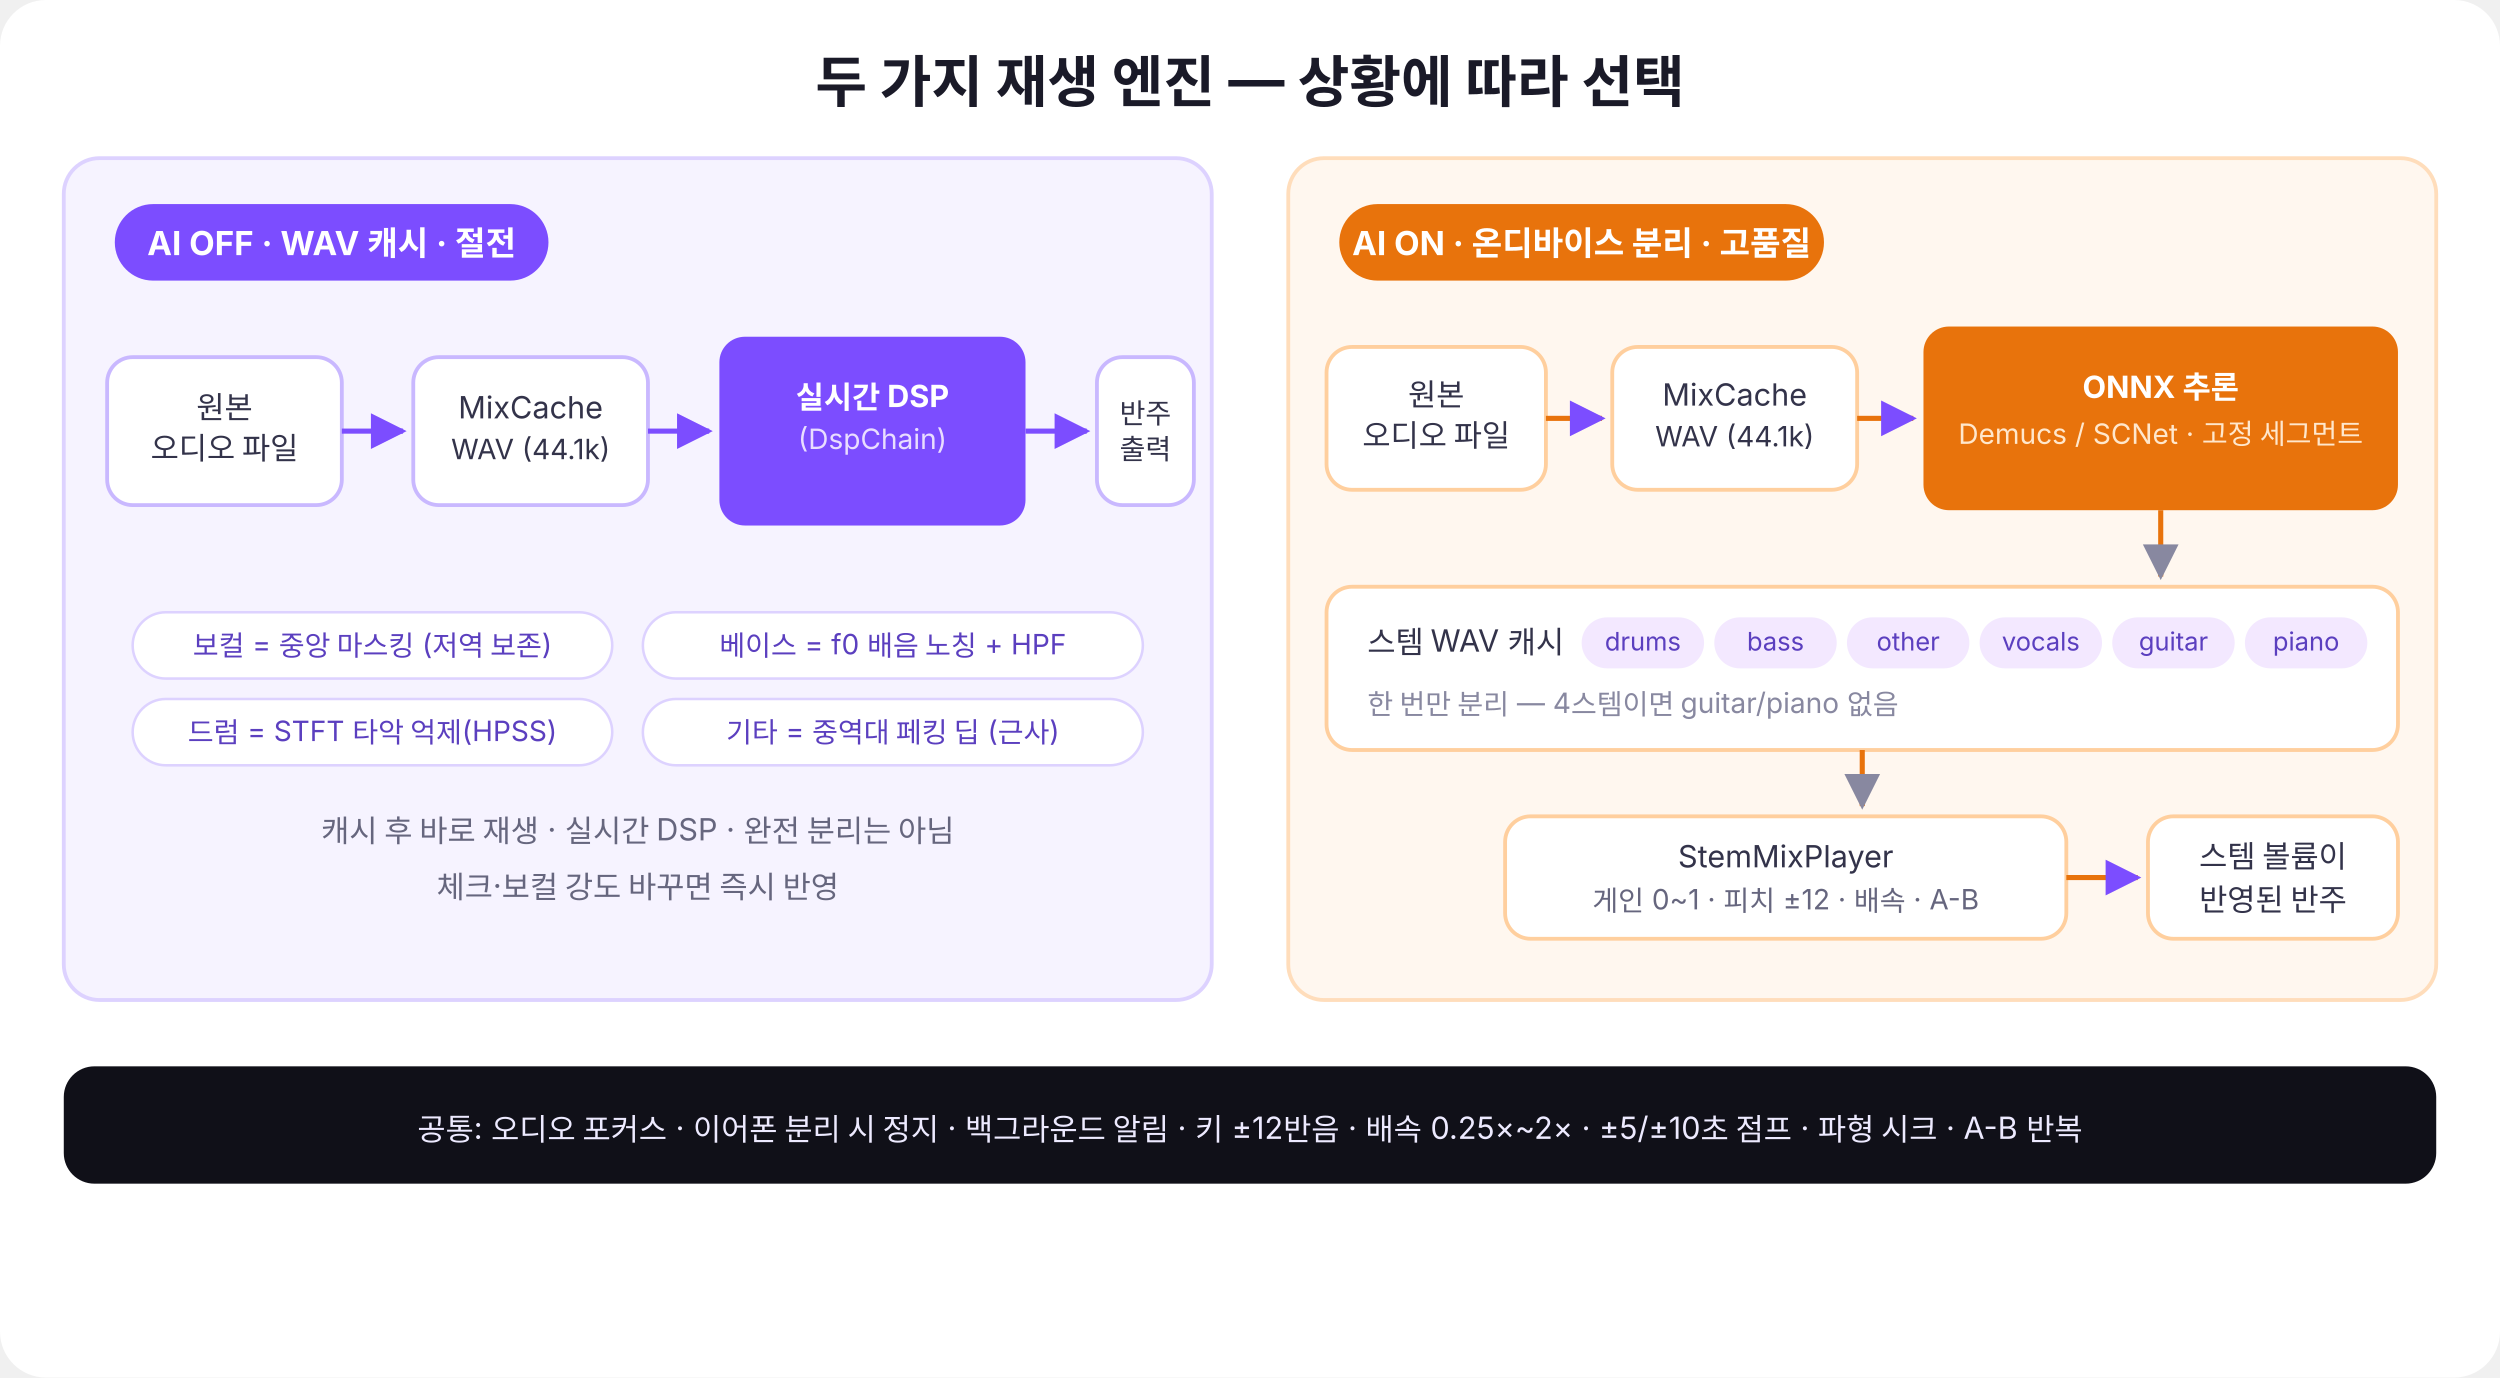
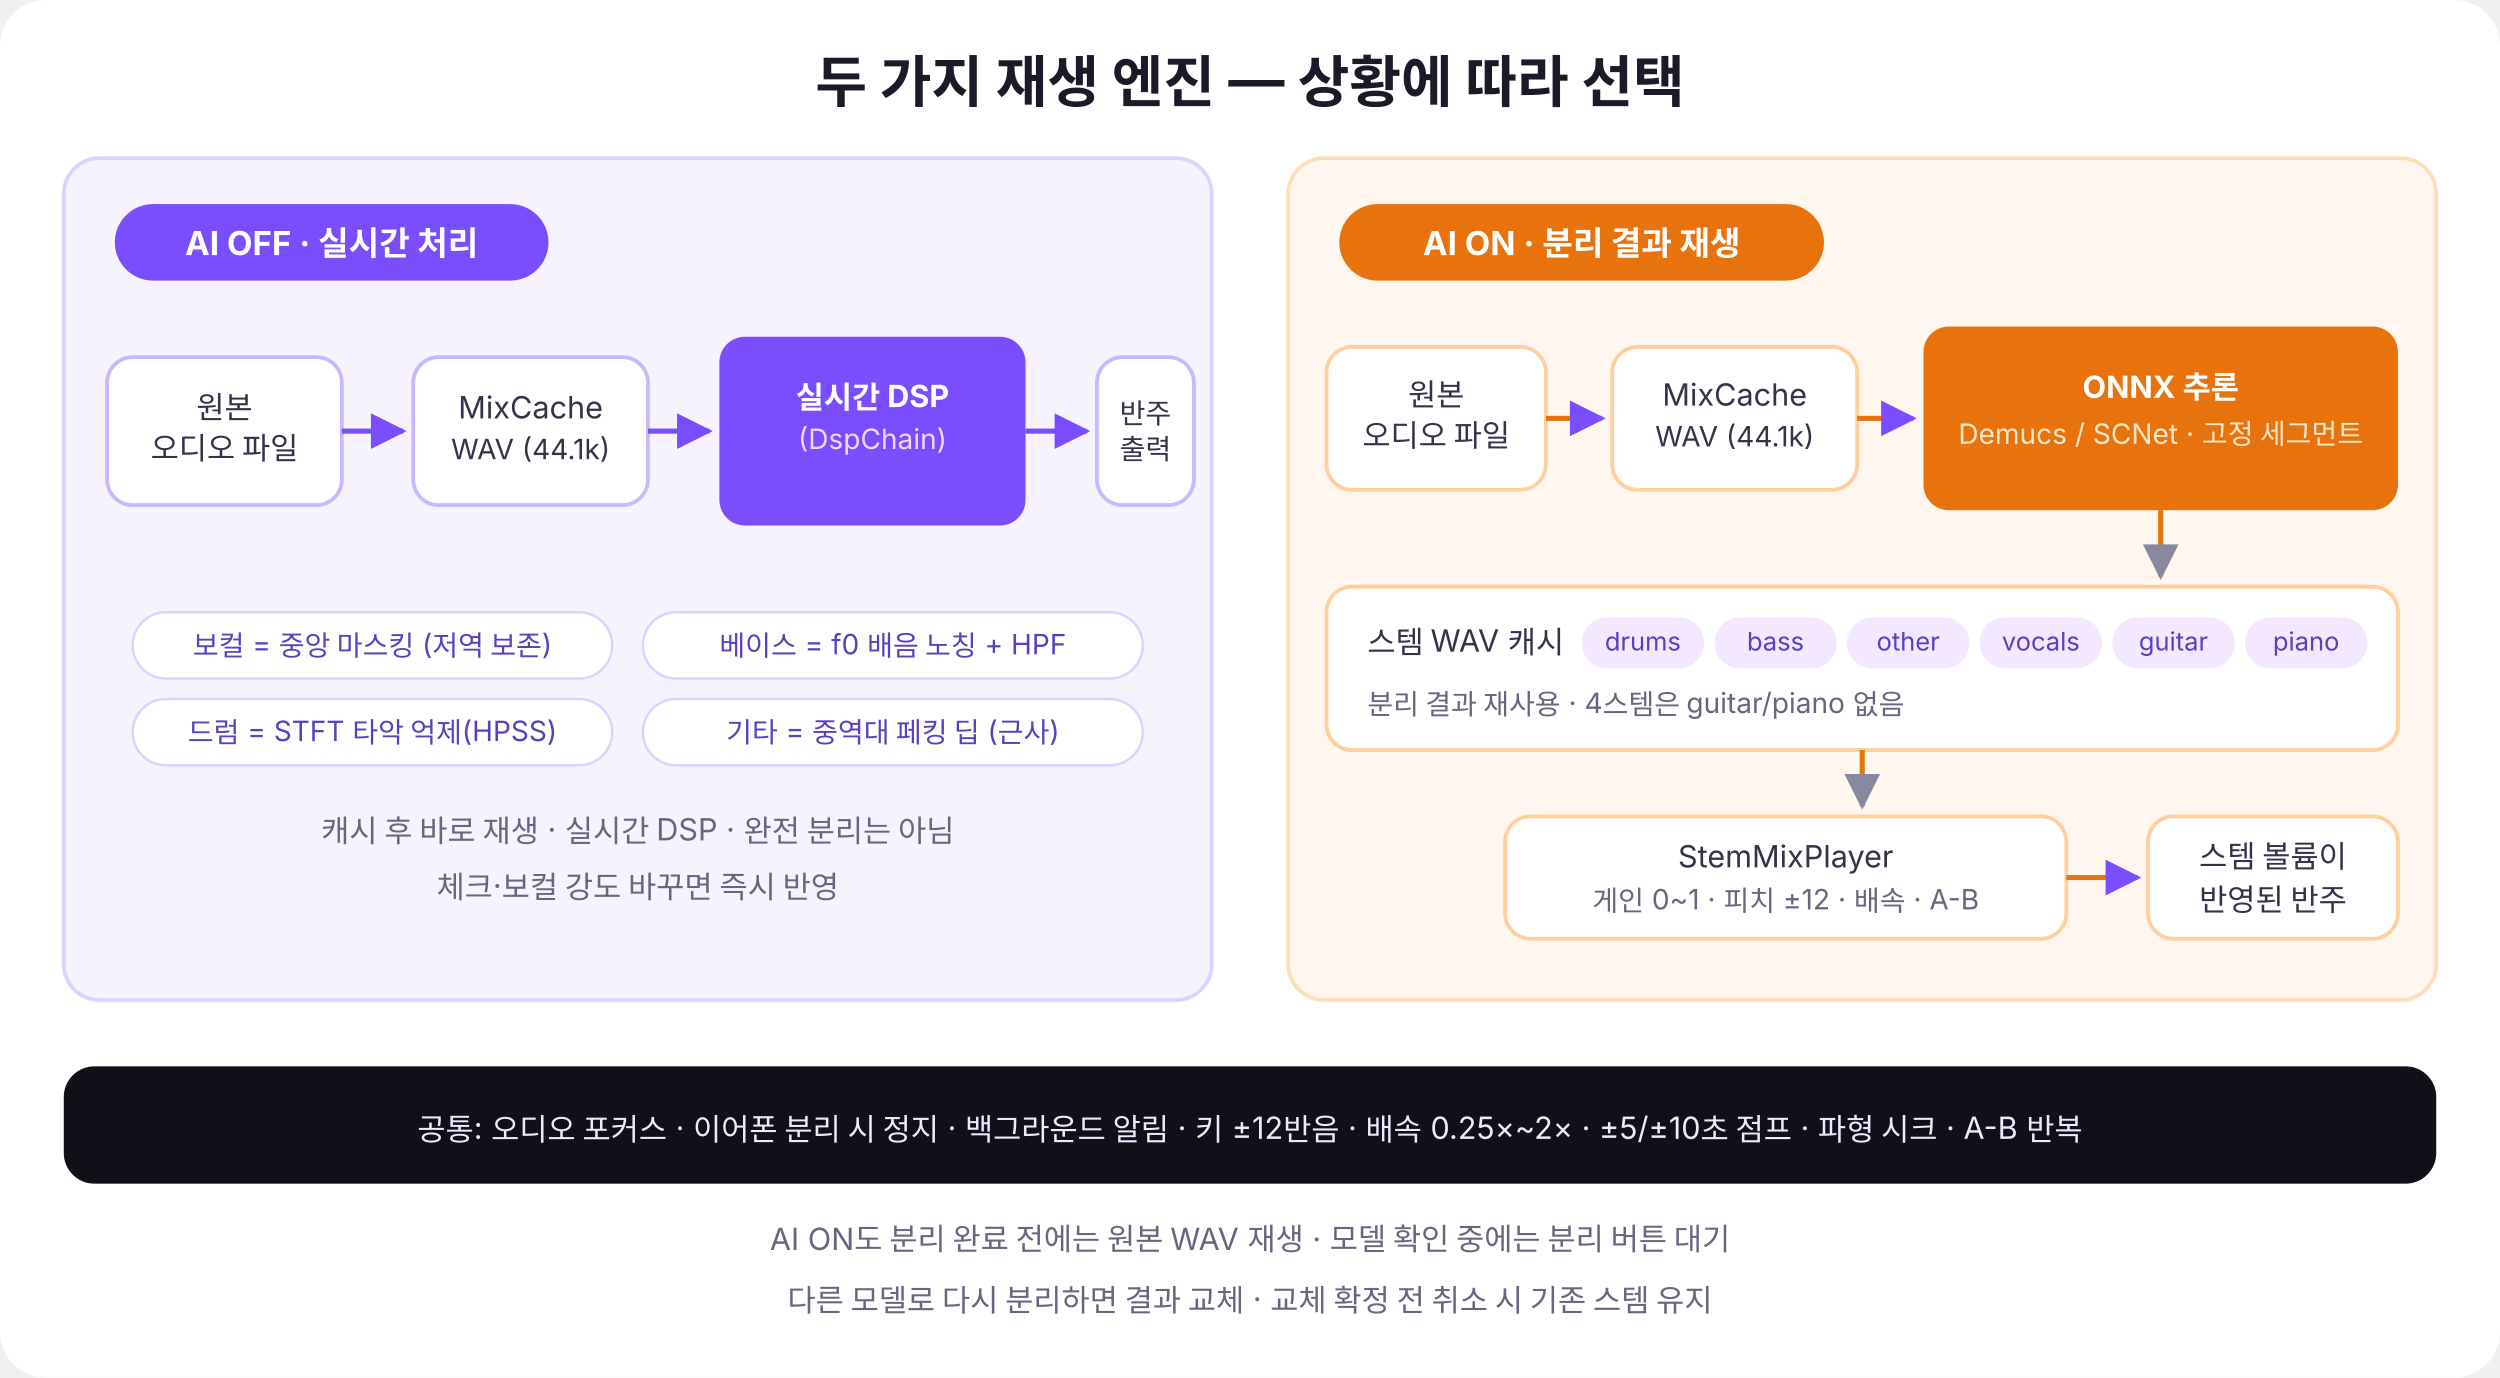
<svg xmlns="http://www.w3.org/2000/svg" width="980" height="540" viewBox="0 0 980 540">
  <defs>
    <marker id="ar" viewBox="0 0 10 10" refX="9" refY="5" markerWidth="7" markerHeight="7" orient="auto">
      <path d="M0,0 L10,5 L0,10 z" fill="#7C4DFF" />
    </marker>
    <marker id="arg" viewBox="0 0 10 10" refX="9" refY="5" markerWidth="7" markerHeight="7" orient="auto">
      <path d="M0,0 L10,5 L0,10 z" fill="#8888a0" />
    </marker>
  </defs>
  <rect x="0" y="0" width="980" height="540" rx="18" fill="#ffffff" />
  <text x="490" y="40" font-family="-apple-system,'Segoe UI',sans-serif" font-size="22" font-weight="bold" fill="#1a1a28" text-anchor="middle">두 가지 재생 엔진 — 상황에 따라 선택</text>
  <rect x="25" y="62" width="450" height="330" rx="14" fill="#F6F3FF" stroke="#DDD2FF" stroke-width="1.5" />
  <rect x="45" y="80" width="170" height="30" rx="15" fill="#7C4DFF" />
-   <text x="130" y="100" font-family="-apple-system,'Segoe UI',sans-serif" font-size="13" font-weight="bold" fill="#ffffff" text-anchor="middle">AI OFF · WAV 캐시 · 절전</text>
+   <text x="130" y="100" font-family="-apple-system,'Segoe UI',sans-serif" font-size="13" font-weight="bold" fill="#ffffff" text-anchor="middle">AI OFF · 실시간 처리</text>
  <g font-family="-apple-system,'Segoe UI',sans-serif" font-size="12">
    <rect x="42" y="140" width="92" height="58" rx="10" fill="#ffffff" stroke="#C9B8FF" stroke-width="1.5" />
    <text x="88" y="164" text-anchor="middle" fill="#33334a">원본</text>
    <text x="88" y="180" text-anchor="middle" fill="#33334a">오디오 파일</text>
    <line x1="134" y1="169" x2="158" y2="169" stroke="#7C4DFF" stroke-width="2" marker-end="url(#ar)" />
    <rect x="162" y="140" width="92" height="58" rx="10" fill="#ffffff" stroke="#C9B8FF" stroke-width="1.5" />
    <text x="208" y="164" text-anchor="middle" fill="#33334a">MixCache</text>
    <text x="208" y="180" text-anchor="middle" fill="#33334a" font-size="11">WAV (44.1k)</text>
    <line x1="254" y1="169" x2="278" y2="169" stroke="#7C4DFF" stroke-width="2" marker-end="url(#ar)" />
    <rect x="282" y="132" width="120" height="74" rx="10" fill="#7C4DFF" />
    <text x="342" y="160" text-anchor="middle" fill="#ffffff" font-weight="bold">실시간 DSP</text>
    <text x="342" y="176" text-anchor="middle" fill="#E9DDFF" font-size="11">(DspChain)</text>
    <line x1="402" y1="169" x2="426" y2="169" stroke="#7C4DFF" stroke-width="2" marker-end="url(#ar)" />
    <rect x="430" y="140" width="38" height="58" rx="10" fill="#ffffff" stroke="#C9B8FF" stroke-width="1.5" />
    <text x="449" y="166" text-anchor="middle" fill="#33334a" font-size="11">반주</text>
    <text x="449" y="180" text-anchor="middle" fill="#33334a" font-size="11">출력</text>
    <g font-size="11">
      <rect x="52" y="240" width="188" height="26" rx="13" fill="#ffffff" stroke="#DDD2FF" />
      <text x="146" y="257" text-anchor="middle" fill="#5B3FBF">보컬 = 중앙 마스킹 (저역 보존)</text>
      <rect x="252" y="240" width="196" height="26" rx="13" fill="#ffffff" stroke="#DDD2FF" />
      <text x="350" y="257" text-anchor="middle" fill="#5B3FBF">베이스 = f0 배음 노칭 + HPF</text>
      <rect x="52" y="274" width="188" height="26" rx="13" fill="#ffffff" stroke="#DDD2FF" />
      <text x="146" y="291" text-anchor="middle" fill="#5B3FBF">드럼 = STFT 타악 억제(HPSS)</text>
      <rect x="252" y="274" width="196" height="26" rx="13" fill="#ffffff" stroke="#DDD2FF" />
      <text x="350" y="291" text-anchor="middle" fill="#5B3FBF">기타 = 중역대 페킹 딥 (근사)</text>
    </g>
    <text x="250" y="330" text-anchor="middle" font-size="12" fill="#66667e">캐시 후 바로 재생 · 실시간 DSP · 완전 분리는 아님</text>
    <text x="250" y="352" text-anchor="middle" font-size="12" fill="#66667e">체크·보컬 강도 바꾸면 즉시 반영</text>
  </g>
  <rect x="505" y="62" width="450" height="330" rx="14" fill="#FFF7EF" stroke="#FFDDBB" stroke-width="1.5" />
  <rect x="525" y="80" width="190" height="30" rx="15" fill="#E8730C" />
-   <text x="620" y="100" font-family="-apple-system,'Segoe UI',sans-serif" font-size="13" font-weight="bold" fill="#ffffff" text-anchor="middle">AI ON · 온디바이스 분리 · 고품질</text>
+   <text x="620" y="100" font-family="-apple-system,'Segoe UI',sans-serif" font-size="13" font-weight="bold" fill="#ffffff" text-anchor="middle">AI ON · 분리 결과 재생</text>
  <g font-family="-apple-system,'Segoe UI',sans-serif" font-size="12">
    <rect x="520" y="136" width="86" height="56" rx="10" fill="#ffffff" stroke="#FFCF9E" stroke-width="1.5" />
    <text x="563" y="159" text-anchor="middle" fill="#33334a">원본</text>
    <text x="563" y="175" text-anchor="middle" fill="#33334a">오디오 파일</text>
    <line x1="606" y1="164" x2="628" y2="164" stroke="#E8730C" stroke-width="2" marker-end="url(#ar)" />
    <rect x="632" y="136" width="96" height="56" rx="10" fill="#ffffff" stroke="#FFCF9E" stroke-width="1.5" />
    <text x="680" y="159" text-anchor="middle" fill="#33334a">MixCache</text>
    <text x="680" y="175" text-anchor="middle" fill="#33334a" font-size="11">WAV (44.1k)</text>
    <line x1="728" y1="164" x2="750" y2="164" stroke="#E8730C" stroke-width="2" marker-end="url(#ar)" />
    <rect x="754" y="128" width="186" height="72" rx="10" fill="#E8730C" />
    <text x="847" y="156" text-anchor="middle" fill="#ffffff" font-weight="bold">ONNX 추론</text>
    <text x="847" y="174" text-anchor="middle" fill="#FFE7CC" font-size="11">Demucs / SCNet · 고정 세그먼트</text>
    <line x1="847" y1="200" x2="847" y2="226" stroke="#E8730C" stroke-width="2" marker-end="url(#arg)" />
    <rect x="520" y="230" width="420" height="64" rx="10" fill="#ffffff" stroke="#FFCF9E" stroke-width="1.5" />
    <text x="536" y="256" fill="#33334a" font-size="12">스템 WAV 캐시</text>
    <g font-size="10">
      <rect x="620" y="242" width="48" height="20" rx="10" fill="#F3E8FF" />
      <text x="644" y="255" text-anchor="middle" fill="#5B3FBF">drums</text>
      <rect x="672" y="242" width="48" height="20" rx="10" fill="#F3E8FF" />
      <text x="696" y="255" text-anchor="middle" fill="#5B3FBF">bass</text>
      <rect x="724" y="242" width="48" height="20" rx="10" fill="#F3E8FF" />
      <text x="748" y="255" text-anchor="middle" fill="#5B3FBF">other</text>
      <rect x="776" y="242" width="48" height="20" rx="10" fill="#F3E8FF" />
      <text x="800" y="255" text-anchor="middle" fill="#5B3FBF">vocals</text>
      <rect x="828" y="242" width="48" height="20" rx="10" fill="#F3E8FF" />
      <text x="852" y="255" text-anchor="middle" fill="#5B3FBF">guitar</text>
      <rect x="880" y="242" width="48" height="20" rx="10" fill="#F3E8FF" />
      <text x="904" y="255" text-anchor="middle" fill="#5B3FBF">piano</text>
    </g>
-     <text x="536" y="280" font-size="11" fill="#8888a0">한 번만 분리 — 4스템이면 guitar/piano 없음</text>
+     <text x="536" y="280" font-size="11" fill="#66667e">분리 결과 재사용 · 4스템은 guitar/piano 없음</text>
    <line x1="730" y1="294" x2="730" y2="316" stroke="#E8730C" stroke-width="2" marker-end="url(#arg)" />
    <rect x="590" y="320" width="220" height="48" rx="10" fill="#ffffff" stroke="#FFCF9E" stroke-width="1.5" />
    <text x="700" y="340" text-anchor="middle" fill="#33334a">StemMixPlayer</text>
    <text x="700" y="357" text-anchor="middle" fill="#66667e" font-size="11">게인 0~1 · 피치 ±12 · 배속 · A-B</text>
    <line x1="810" y1="344" x2="838" y2="344" stroke="#E8730C" stroke-width="2" marker-end="url(#ar)" />
    <rect x="842" y="320" width="98" height="48" rx="10" fill="#ffffff" stroke="#FFCF9E" stroke-width="1.5" />
    <text x="891" y="340" text-anchor="middle" fill="#33334a">스템 볼륨이</text>
    <text x="891" y="357" text-anchor="middle" fill="#33334a">반영된 반주</text>
  </g>
  <rect x="25" y="418" width="930" height="46" rx="12" fill="#101018" />
  <text x="490" y="447" font-family="-apple-system,'Segoe UI',sans-serif" font-size="12" fill="#EDEAFF" text-anchor="middle">공통: 오디오 포커스 · 이어폰 분리 시 정지 · 백그라운드 알림 · 키 ±12반음 · 배속 0.25×~2× · ±5/±10초 점프 · 파형 시크 · A-B 반복</text>
+   <text x="490" y="490" font-family="-apple-system,'Segoe UI',sans-serif" font-size="12" fill="#66667e" text-anchor="middle">AI ON도 분리 완료 전에는 원본 WAV 재생 · 모델 확인 중에는 분리 버튼 대기</text>
+   <text x="490" y="514" font-family="-apple-system,'Segoe UI',sans-serif" font-size="12" fill="#66667e" text-anchor="middle">다른 모델로 다시 분리하면 결과 교체 · 교체 확정 전 취소 시 기존 스템 유지</text>
</svg>
